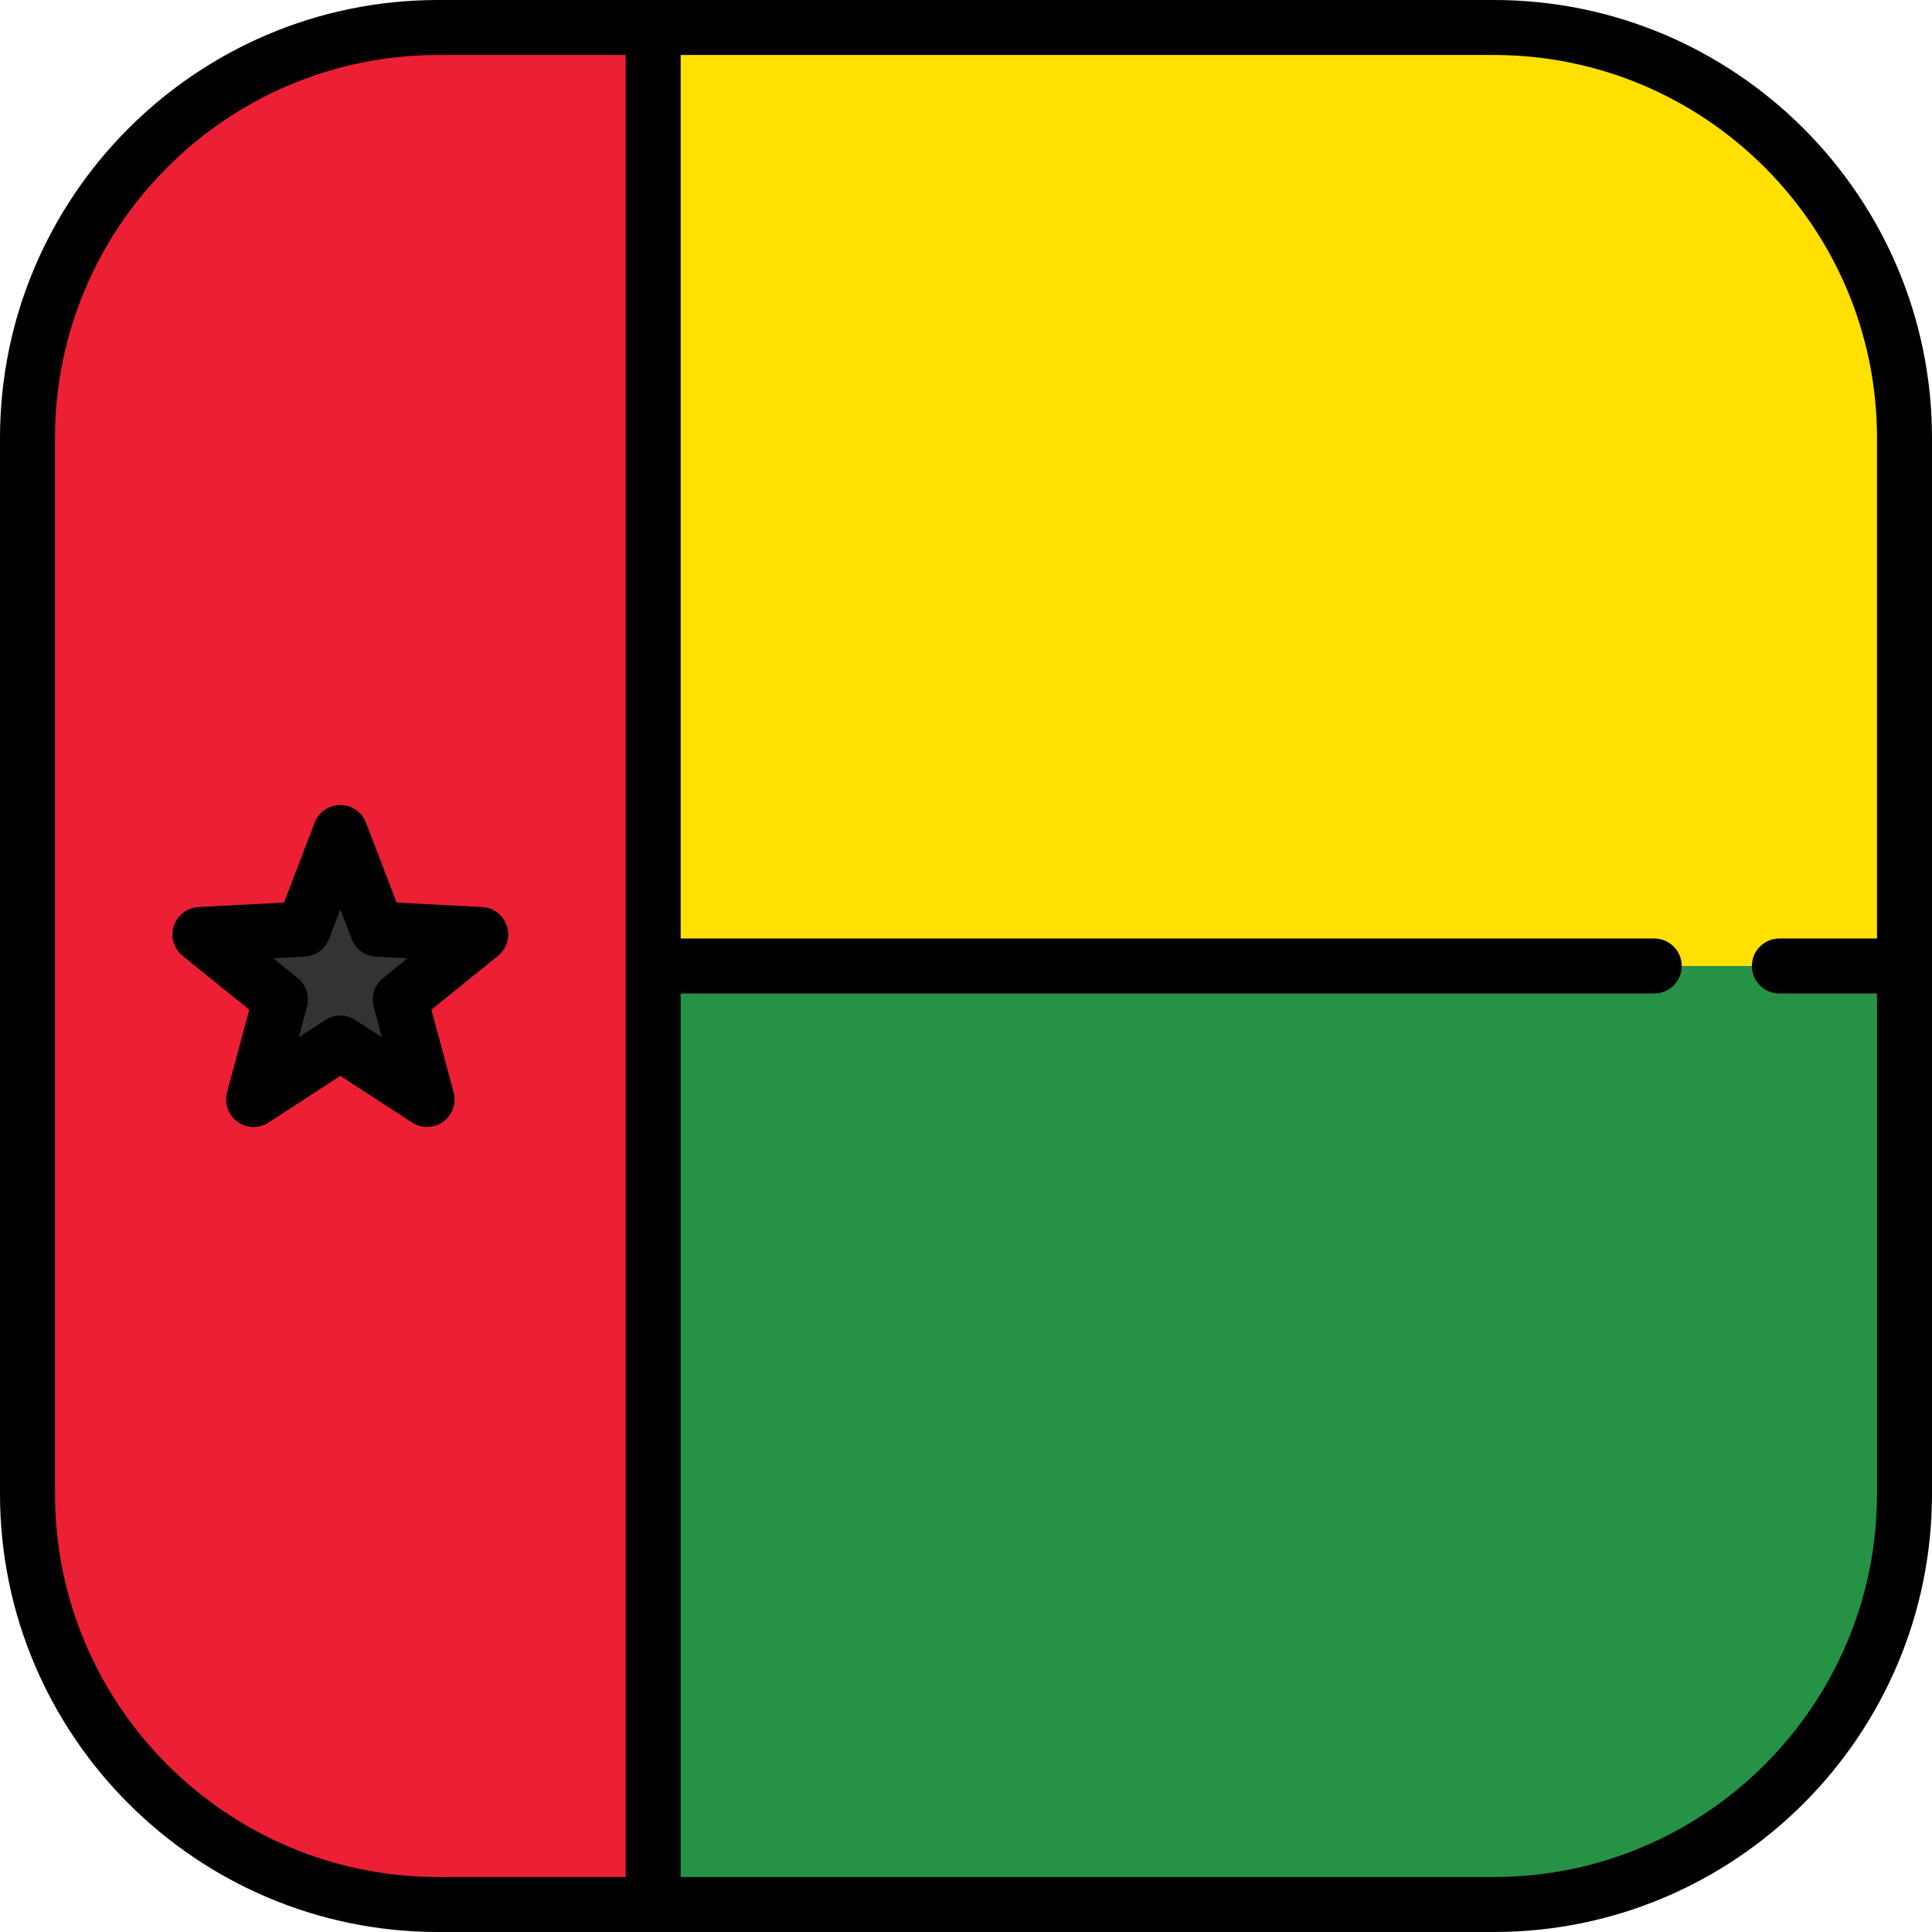
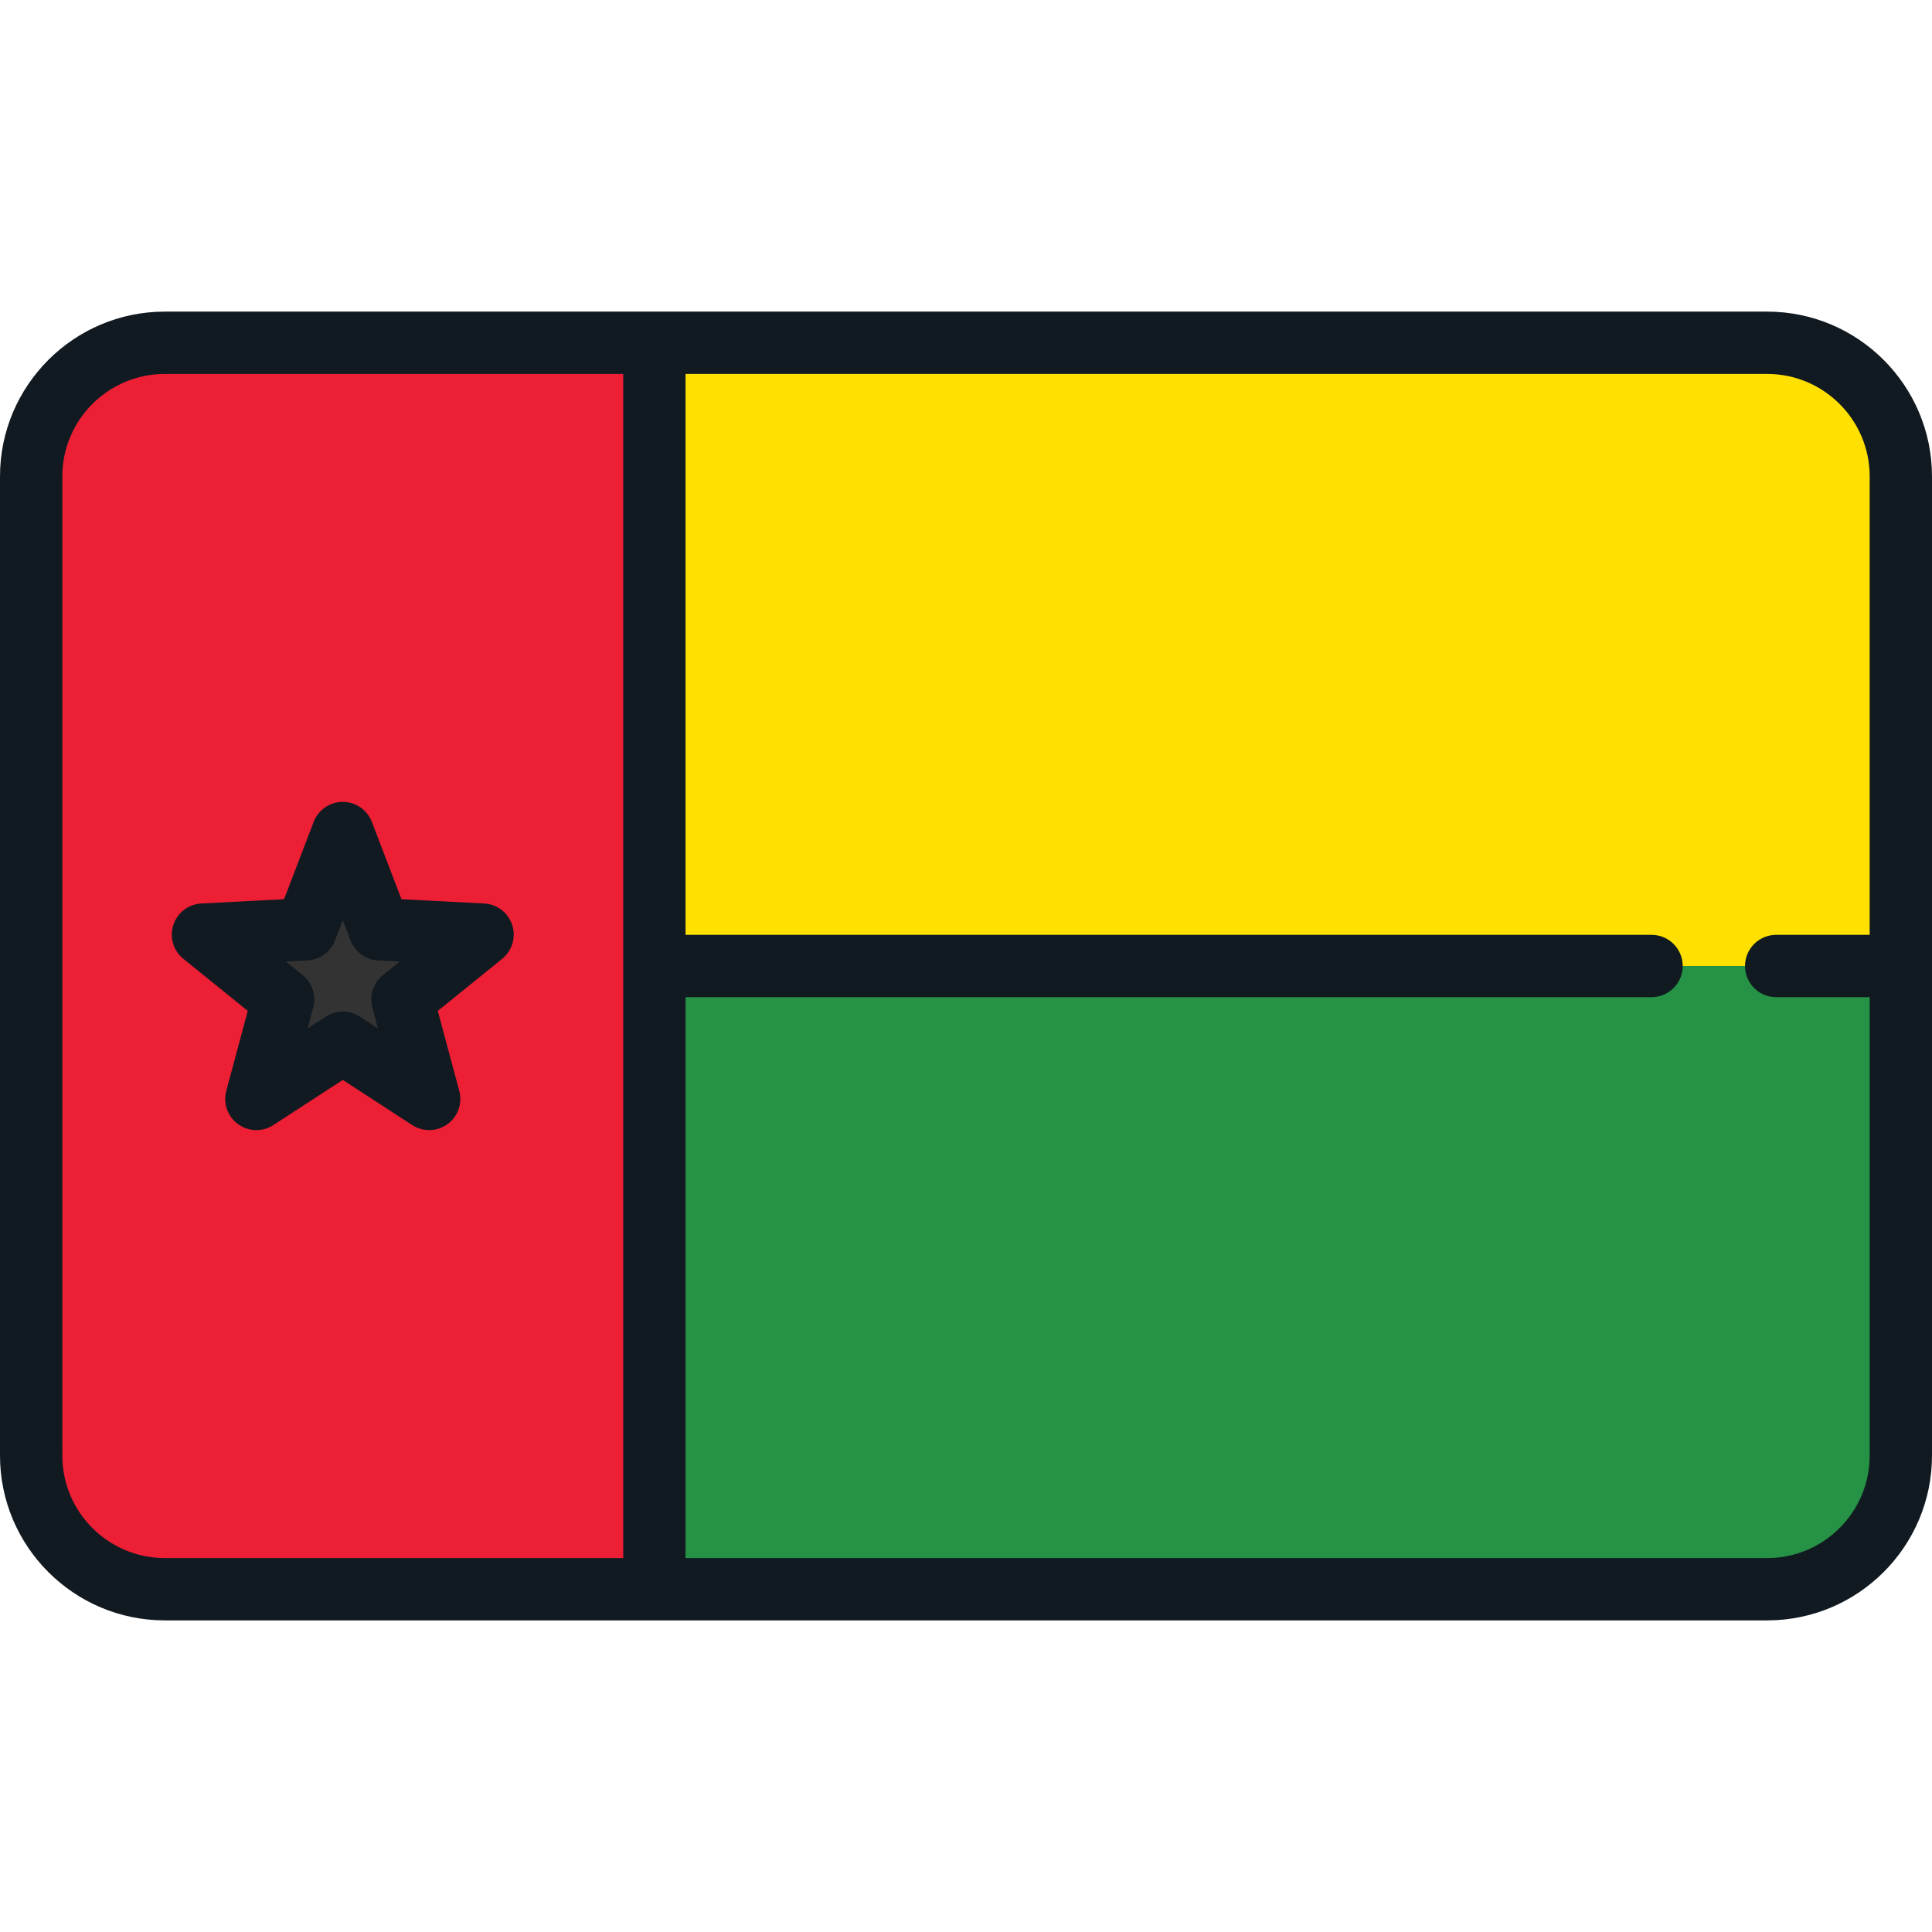
<svg xmlns="http://www.w3.org/2000/svg" version="1.1" id="Layer_1" x="0px" y="0px" viewBox="0 0 512 512" style="enable-background:new 0 0 512 512;" xml:space="preserve">
-   <path style="fill:#259245;" d="M173.096,256v248.712v0.001h222.806c60.088,0,108.799-48.704,108.812-108.789V256H173.096z" />
-   <path style="fill:#FFE000;" d="M173.096,256h331.618V116.075C504.7,56.018,456.032,7.331,395.981,7.287H173.096V256z" />
-   <path style="fill:#ED1F34;" d="M173.096,256V7.287V7.286h-56.997C56.003,7.286,7.286,56.004,7.286,116.099v279.803  c0,60.068,48.674,108.768,108.733,108.811h57.077L173.096,256L173.096,256z" />
-   <polygon style="fill:#333333;" points="52.998,247.649 80.383,246.234 90.191,220.627 99.999,246.234 127.383,247.649   106.06,264.89 113.177,291.372 90.191,276.42 67.204,291.372 74.321,264.89 " />
-   <path d="M395.901,0H116.099C52.082,0,0,52.082,0,116.099v279.803C0,459.918,52.082,512,116.099,512h279.803  C459.918,512,512,459.918,512,395.901V116.099C512,52.082,459.918,0,395.901,0z M14.573,395.901V116.099  c0-55.981,45.544-101.526,101.526-101.526h49.71v482.854h-49.71C60.117,497.427,14.573,451.882,14.573,395.901z M395.901,497.427  H180.382V263.286h258.007c4.024,0,7.286-3.262,7.286-7.287c0-4.025-3.262-7.287-7.286-7.287H180.382V14.573h215.519  c55.982,0,101.526,45.544,101.526,101.526v132.614h-25.876c-4.024,0-7.287,3.262-7.287,7.287c0,4.025,3.262,7.287,7.287,7.287  h25.876v132.616C497.427,451.882,451.883,497.427,395.901,497.427z" />
-   <path d="M134.313,245.398c-0.933-2.871-3.539-4.87-6.554-5.026l-22.651-1.17l-8.112-21.181c-1.08-2.819-3.786-4.68-6.805-4.68  s-5.725,1.861-6.805,4.68l-8.113,21.181l-22.651,1.17c-3.015,0.156-5.621,2.155-6.554,5.026c-0.933,2.871,0.001,6.019,2.348,7.917  l17.638,14.262l-5.887,21.904c-0.783,2.915,0.312,6.011,2.754,7.786c2.443,1.775,5.726,1.862,8.256,0.214l19.014-12.367  l19.013,12.367c1.21,0.788,2.592,1.178,3.972,1.178c1.506,0,3.01-0.466,4.283-1.392c2.442-1.774,3.537-4.871,2.754-7.786  l-5.887-21.904l17.638-14.262C134.312,251.417,135.246,248.268,134.313,245.398z M101.479,259.225  c-2.241,1.812-3.203,4.774-2.455,7.557l2.179,8.109l-7.039-4.579c-2.415-1.57-5.53-1.572-7.946,0l-7.039,4.579l2.179-8.109  c0.748-2.783-0.215-5.745-2.455-7.557l-6.53-5.281l8.386-0.433c2.878-0.149,5.398-1.98,6.429-4.671l3.004-7.842l3.003,7.842  c1.031,2.691,3.551,4.522,6.429,4.671l8.386,0.433L101.479,259.225z" />
+   <path style="fill:#259245;" d="M173.419,421.161L173.419,421.161h294.904c19.561,0,35.418-15.857,35.418-35.418V256.001H173.419  V421.161z" />
+   <path style="fill:#FFE000;" d="M173.419,256.001h330.323V126.256c0-19.556-15.85-35.411-35.405-35.417H173.419V256.001z" />
+   <path style="fill:#ED1F34;" d="M173.419,90.84L173.419,90.84L43.676,90.839c-19.562,0-35.418,15.857-35.418,35.417v259.487  c0,19.556,15.85,35.411,35.405,35.417h129.756V256.001V90.84z" />
+   <polygon style="fill:#333333;" points="53.79,247.681 81.068,246.272 90.838,220.766 100.607,246.272 127.885,247.681   106.646,264.856 113.734,291.234 90.838,276.34 67.941,291.234 75.031,264.856 " />
+   <g>
+     <path style="fill:#111A21;" d="M135.739,245.13c-1.057-3.254-4.011-5.52-7.428-5.696l-21.914-1.131l-7.847-20.491   c-1.223-3.194-4.29-5.304-7.712-5.304c-3.421,0-6.489,2.11-7.712,5.304l-7.848,20.491l-21.914,1.131   c-3.417,0.176-6.371,2.442-7.428,5.696c-1.057,3.254,0.001,6.821,2.661,8.973l17.063,13.796l-5.695,21.191   c-0.887,3.304,0.353,6.813,3.122,8.824c1.445,1.049,3.148,1.578,4.855,1.578c1.564,0,3.13-0.443,4.502-1.336l18.395-11.964   l18.395,11.964c2.868,1.866,6.59,1.768,9.356-0.242c2.768-2.011,4.009-5.521,3.122-8.824l-5.695-21.191l17.063-13.796   C135.738,251.951,136.796,248.384,135.739,245.13z M101.453,258.434c-2.539,2.054-3.63,5.411-2.782,8.564l1.493,5.557l-4.823-3.138   c-2.737-1.78-6.267-1.78-9.006,0l-4.824,3.138l1.493-5.557c0.848-3.154-0.243-6.511-2.782-8.564l-4.474-3.617l5.745-0.297   c3.261-0.168,6.118-2.244,7.286-5.294l2.058-5.373l2.058,5.373c1.168,3.05,4.024,5.124,7.286,5.294l5.745,0.297L101.453,258.434z" />
+     <path style="fill:#111A21;" d="M468.324,82.581H43.675C19.593,82.581,0,102.174,0,126.257v259.486   c0,24.083,19.593,43.676,43.675,43.676h424.648c24.084,0,43.676-19.594,43.676-43.676V126.257   C512,102.174,492.407,82.581,468.324,82.581z M16.516,385.743V126.257c0-14.977,12.183-27.16,27.159-27.16h121.486v313.806H43.675   C28.7,412.903,16.516,400.72,16.516,385.743z M468.324,412.903H181.677V264.258h255.999c4.561,0,8.258-3.696,8.258-8.258   c0-4.562-3.697-8.258-8.258-8.258H181.677V99.097h286.646c14.977,0,27.16,12.183,27.16,27.16v121.485h-24.775   c-4.561,0-8.258,3.696-8.258,8.258c0,4.562,3.697,8.258,8.258,8.258h24.775v121.485C495.484,400.72,483.3,412.903,468.324,412.903z   " />
+   </g>
  <g>
</g>
  <g>
</g>
  <g>
</g>
  <g>
</g>
  <g>
</g>
  <g>
</g>
  <g>
</g>
  <g>
</g>
  <g>
</g>
  <g>
</g>
  <g>
</g>
  <g>
</g>
  <g>
</g>
  <g>
</g>
  <g>
</g>
</svg>
